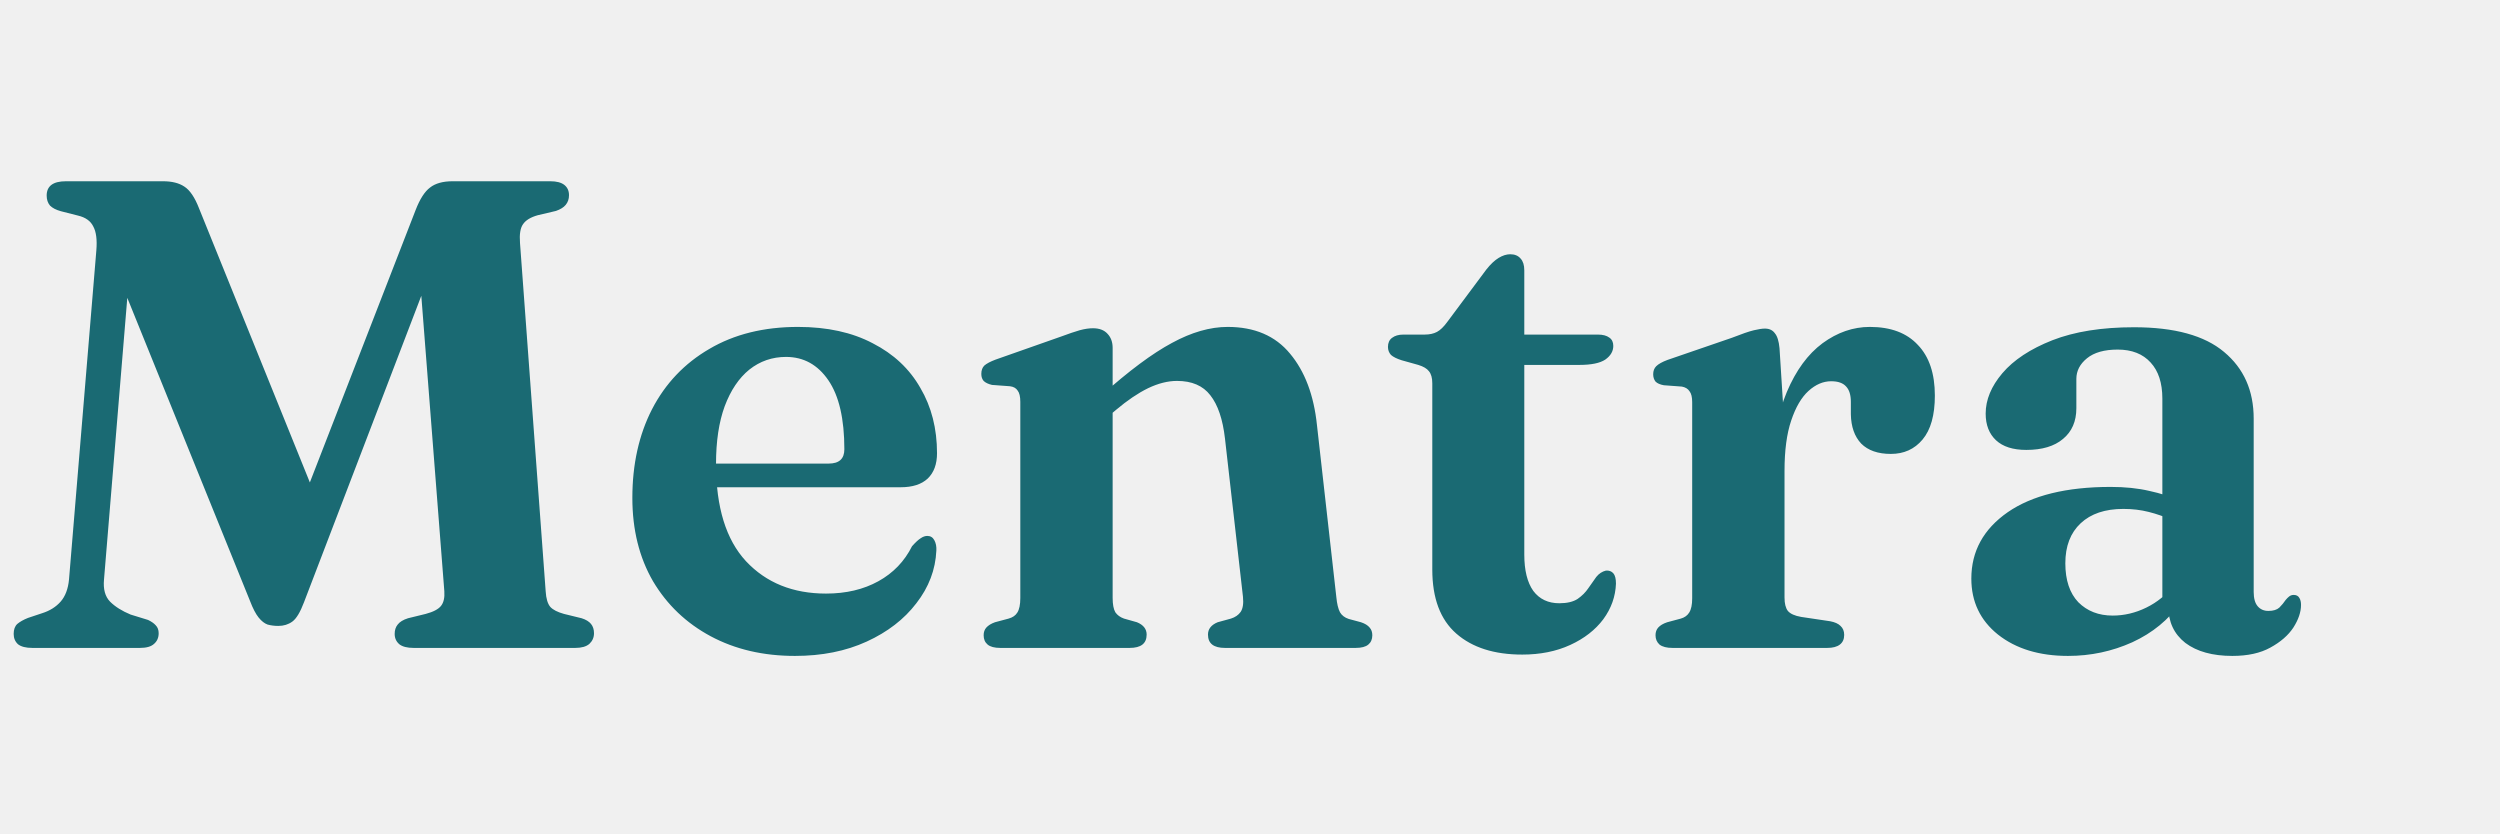
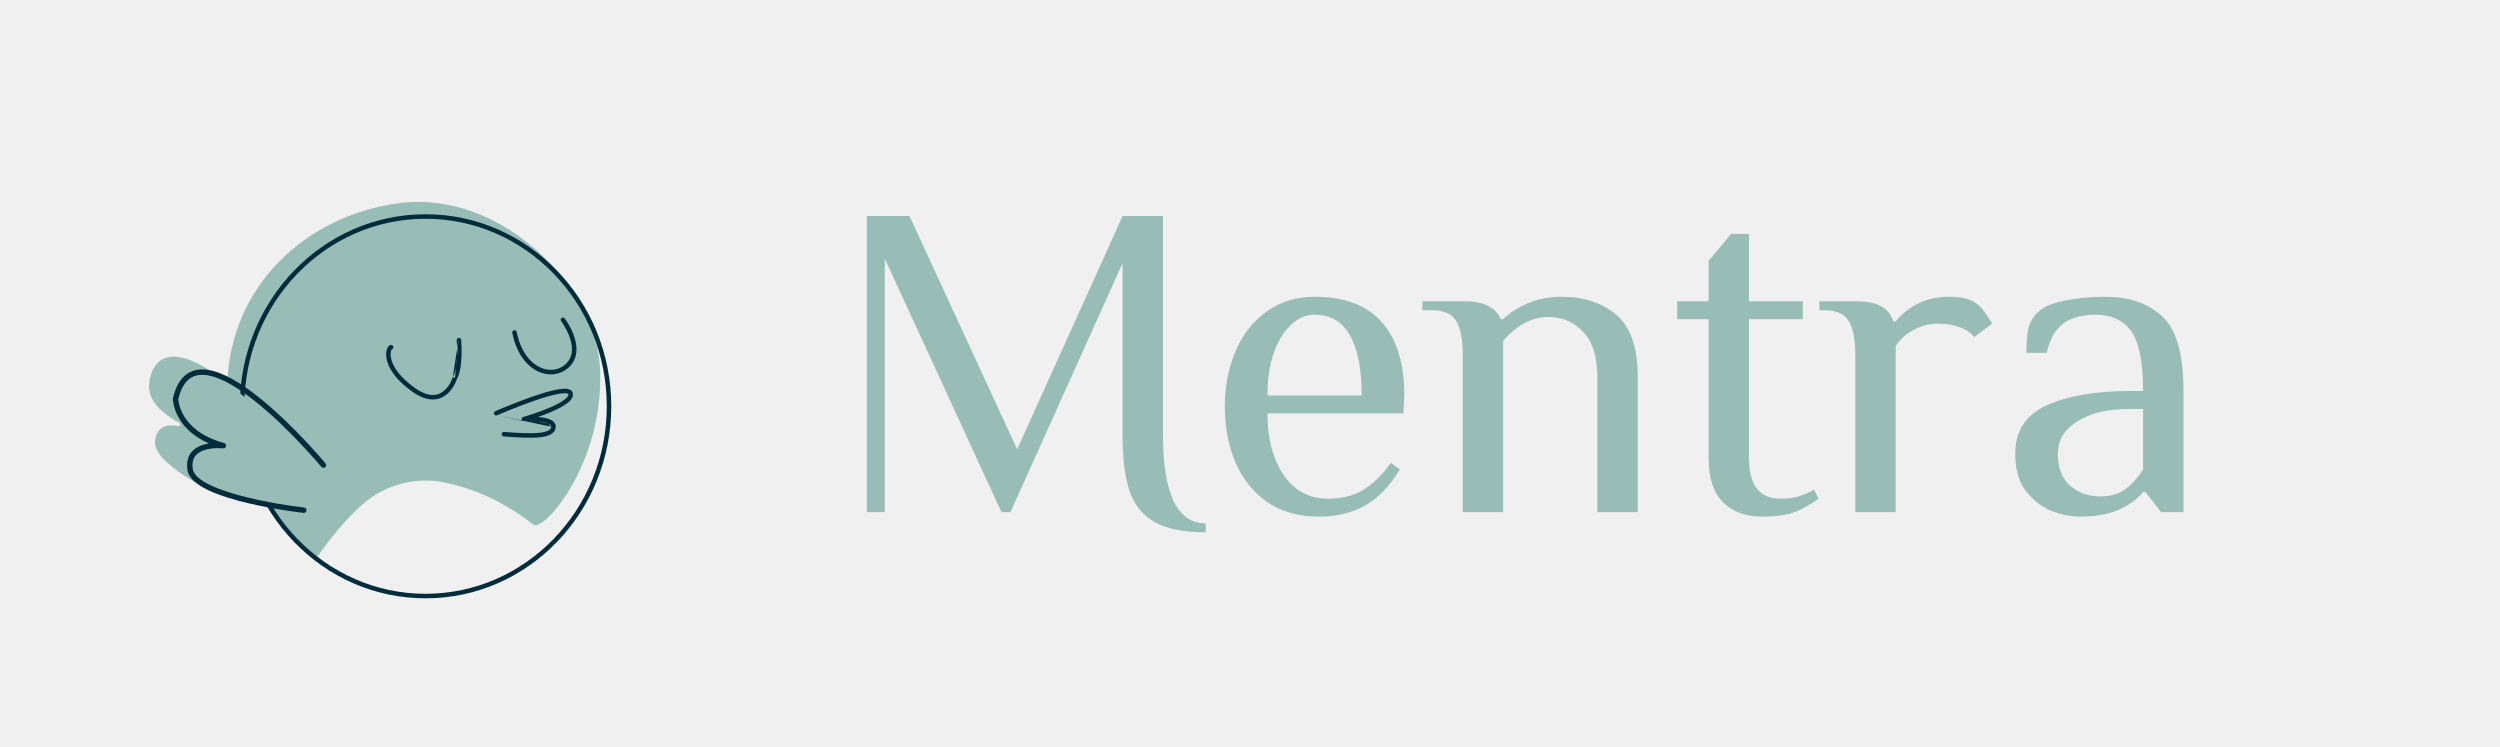
- <svg xmlns="http://www.w3.org/2000/svg" width="120" height="40" viewBox="0 0 120 40" fill="none">
-   <path d="M15.536 24.796L14.032 25.324L19.952 10.076C20.155 9.553 20.384 9.196 20.64 9.004C20.896 8.801 21.259 8.7 21.728 8.7H26.416C26.715 8.7 26.939 8.759 27.088 8.876C27.237 8.993 27.312 9.159 27.312 9.372C27.312 9.553 27.259 9.708 27.152 9.836C27.056 9.953 26.901 10.049 26.688 10.124L25.808 10.332C25.467 10.428 25.232 10.572 25.104 10.764C24.976 10.945 24.928 11.244 24.96 11.66L26.192 28.38C26.213 28.732 26.288 28.983 26.416 29.132C26.544 29.271 26.763 29.383 27.072 29.468L27.92 29.676C28.123 29.74 28.272 29.831 28.368 29.948C28.464 30.065 28.512 30.215 28.512 30.396C28.512 30.599 28.437 30.769 28.288 30.908C28.139 31.036 27.915 31.1 27.616 31.1H19.856C19.547 31.1 19.317 31.041 19.168 30.924C19.019 30.796 18.944 30.631 18.944 30.428C18.944 30.247 18.992 30.097 19.088 29.98C19.184 29.852 19.349 29.751 19.584 29.676L20.432 29.468C20.795 29.372 21.04 29.244 21.168 29.084C21.296 28.924 21.349 28.689 21.328 28.38L20 11.34L21.36 11.228L14.592 28.908C14.411 29.388 14.224 29.697 14.032 29.836C13.84 29.975 13.616 30.044 13.36 30.044C13.179 30.044 13.008 30.023 12.848 29.98C12.699 29.927 12.555 29.815 12.416 29.644C12.277 29.473 12.139 29.207 12 28.844L5.056 11.692L6.368 11.18L4.992 27.82C4.949 28.279 5.045 28.631 5.28 28.876C5.525 29.121 5.856 29.329 6.272 29.5L7.104 29.756C7.264 29.831 7.387 29.916 7.472 30.012C7.568 30.108 7.616 30.236 7.616 30.396C7.616 30.609 7.541 30.78 7.392 30.908C7.253 31.036 7.029 31.1 6.72 31.1H1.552C1.243 31.1 1.013 31.041 0.864 30.924C0.725 30.796 0.656 30.631 0.656 30.428C0.656 30.215 0.715 30.055 0.832 29.948C0.96 29.841 1.131 29.745 1.344 29.66L2.016 29.436C2.389 29.319 2.688 29.132 2.912 28.876C3.136 28.62 3.269 28.268 3.312 27.82L4.624 12.028C4.667 11.516 4.619 11.132 4.48 10.876C4.352 10.609 4.107 10.433 3.744 10.348L2.928 10.14C2.693 10.076 2.517 9.985 2.4 9.868C2.293 9.74 2.24 9.58 2.24 9.388C2.24 8.929 2.549 8.7 3.168 8.7H7.824C8.251 8.7 8.592 8.785 8.848 8.956C9.115 9.127 9.349 9.473 9.552 9.996L15.536 24.796ZM44.977 21.756C44.977 22.279 44.828 22.684 44.529 22.972C44.231 23.249 43.799 23.388 43.233 23.388H33.249V22.252H39.777C40.279 22.252 40.529 22.023 40.529 21.564C40.529 20.103 40.273 18.999 39.761 18.252C39.249 17.505 38.572 17.132 37.729 17.132C37.068 17.132 36.481 17.335 35.969 17.74C35.468 18.145 35.073 18.732 34.785 19.5C34.508 20.257 34.369 21.18 34.369 22.268C34.369 24.348 34.849 25.905 35.809 26.94C36.78 27.975 38.06 28.492 39.649 28.492C40.609 28.492 41.447 28.295 42.161 27.9C42.876 27.505 43.415 26.945 43.777 26.22C43.948 26.028 44.087 25.9 44.193 25.836C44.3 25.761 44.407 25.724 44.513 25.724C44.663 25.724 44.775 25.793 44.849 25.932C44.924 26.071 44.956 26.236 44.945 26.428C44.903 27.345 44.583 28.188 43.985 28.956C43.399 29.724 42.604 30.337 41.601 30.796C40.599 31.255 39.452 31.484 38.161 31.484C36.636 31.484 35.287 31.169 34.113 30.54C32.94 29.911 32.017 29.031 31.345 27.9C30.684 26.759 30.353 25.425 30.353 23.9C30.353 22.289 30.668 20.871 31.297 19.644C31.937 18.407 32.855 17.441 34.049 16.748C35.244 16.044 36.663 15.692 38.305 15.692C39.703 15.692 40.897 15.953 41.889 16.476C42.892 16.988 43.655 17.703 44.177 18.62C44.711 19.527 44.977 20.572 44.977 21.756ZM53.407 16.7V28.7C53.407 29.009 53.45 29.239 53.535 29.388C53.631 29.527 53.77 29.628 53.951 29.692L54.575 29.868C54.885 29.996 55.039 30.193 55.039 30.46C55.039 30.887 54.767 31.1 54.223 31.1H48.015C47.738 31.1 47.535 31.047 47.407 30.94C47.279 30.833 47.215 30.684 47.215 30.492C47.215 30.343 47.258 30.22 47.343 30.124C47.439 30.017 47.578 29.932 47.759 29.868L48.415 29.692C48.607 29.639 48.746 29.543 48.831 29.404C48.927 29.255 48.975 29.02 48.975 28.7V19.292C48.975 19.036 48.933 18.855 48.847 18.748C48.773 18.631 48.65 18.561 48.479 18.54L47.615 18.476C47.434 18.433 47.301 18.369 47.215 18.284C47.141 18.199 47.103 18.087 47.103 17.948C47.103 17.777 47.151 17.644 47.247 17.548C47.354 17.452 47.535 17.356 47.791 17.26L50.927 16.156C51.301 16.017 51.599 15.916 51.823 15.852C52.058 15.788 52.271 15.756 52.463 15.756C52.773 15.756 53.007 15.847 53.167 16.028C53.327 16.199 53.407 16.423 53.407 16.7ZM52.927 20.22L52.255 19.532L52.879 18.972C54.191 17.799 55.317 16.961 56.255 16.46C57.194 15.948 58.085 15.692 58.927 15.692C60.218 15.692 61.215 16.119 61.919 16.972C62.634 17.825 63.066 18.972 63.215 20.412L64.143 28.652C64.175 28.983 64.234 29.228 64.319 29.388C64.405 29.537 64.543 29.644 64.735 29.708L65.327 29.868C65.519 29.932 65.658 30.017 65.743 30.124C65.829 30.22 65.871 30.343 65.871 30.492C65.871 30.684 65.807 30.833 65.679 30.94C65.551 31.047 65.349 31.1 65.071 31.1H58.799C58.255 31.1 57.983 30.887 57.983 30.46C57.983 30.193 58.138 29.996 58.447 29.868L59.087 29.692C59.29 29.628 59.445 29.521 59.551 29.372C59.658 29.212 59.695 28.972 59.663 28.652L58.799 21.052C58.693 20.124 58.458 19.431 58.095 18.972C57.743 18.513 57.21 18.284 56.495 18.284C56.058 18.284 55.594 18.401 55.103 18.636C54.623 18.871 54.111 19.217 53.567 19.676L52.927 20.22ZM68.078 17.516L67.278 17.292C67.043 17.217 66.872 17.132 66.766 17.036C66.67 16.929 66.622 16.801 66.622 16.652C66.622 16.46 66.686 16.316 66.814 16.22C66.952 16.113 67.134 16.06 67.358 16.06H68.382C68.616 16.06 68.814 16.017 68.974 15.932C69.134 15.847 69.299 15.687 69.47 15.452L71.342 12.94C71.544 12.684 71.742 12.497 71.934 12.38C72.126 12.263 72.312 12.204 72.494 12.204C72.707 12.204 72.872 12.273 72.99 12.412C73.107 12.54 73.166 12.727 73.166 12.972V26.62C73.166 27.377 73.31 27.959 73.598 28.364C73.896 28.759 74.312 28.956 74.846 28.956C75.219 28.956 75.512 28.887 75.726 28.748C75.939 28.599 76.11 28.428 76.238 28.236C76.376 28.033 76.504 27.852 76.622 27.692C76.75 27.532 76.904 27.431 77.086 27.388C77.235 27.377 77.352 27.42 77.438 27.516C77.523 27.612 77.566 27.777 77.566 28.012C77.544 28.631 77.342 29.201 76.958 29.724C76.574 30.236 76.046 30.647 75.374 30.956C74.702 31.265 73.934 31.42 73.07 31.42C71.726 31.42 70.67 31.084 69.902 30.412C69.134 29.74 68.75 28.716 68.75 27.34V18.396C68.75 18.14 68.696 17.948 68.59 17.82C68.494 17.692 68.323 17.591 68.078 17.516ZM71.438 17.516L71.454 16.06H76.702C76.936 16.06 77.118 16.108 77.246 16.204C77.374 16.289 77.438 16.423 77.438 16.604C77.438 16.86 77.31 17.079 77.054 17.26C76.798 17.431 76.382 17.516 75.806 17.516H71.438ZM85.113 22.668C85.113 21.132 85.332 19.847 85.769 18.812C86.207 17.777 86.777 16.999 87.481 16.476C88.196 15.953 88.953 15.692 89.753 15.692C90.756 15.692 91.524 15.98 92.057 16.556C92.601 17.121 92.873 17.932 92.873 18.988C92.873 19.927 92.676 20.631 92.281 21.1C91.897 21.559 91.391 21.788 90.761 21.788C90.143 21.788 89.668 21.623 89.337 21.292C89.017 20.951 88.852 20.481 88.841 19.884V19.292C88.841 18.961 88.767 18.716 88.617 18.556C88.468 18.385 88.228 18.3 87.897 18.3C87.513 18.3 87.151 18.455 86.809 18.764C86.468 19.073 86.191 19.548 85.977 20.188C85.764 20.817 85.657 21.623 85.657 22.604L85.113 22.668ZM85.417 16.716L85.657 20.508V28.684C85.657 28.972 85.711 29.185 85.817 29.324C85.935 29.463 86.148 29.559 86.457 29.612L87.849 29.82C88.073 29.863 88.239 29.937 88.345 30.044C88.463 30.151 88.521 30.295 88.521 30.476C88.521 30.679 88.452 30.833 88.313 30.94C88.175 31.047 87.972 31.1 87.705 31.1H80.281C80.004 31.1 79.796 31.047 79.657 30.94C79.529 30.823 79.465 30.673 79.465 30.492C79.465 30.343 79.508 30.22 79.593 30.124C79.689 30.017 79.833 29.932 80.025 29.868L80.681 29.692C80.863 29.639 80.996 29.543 81.081 29.404C81.177 29.255 81.225 29.025 81.225 28.716V19.308C81.225 19.063 81.183 18.887 81.097 18.78C81.023 18.663 80.9 18.588 80.729 18.556L79.865 18.492C79.684 18.46 79.551 18.401 79.465 18.316C79.391 18.22 79.353 18.103 79.353 17.964C79.353 17.804 79.401 17.676 79.497 17.58C79.604 17.473 79.785 17.372 80.041 17.276L83.113 16.22C83.604 16.028 83.961 15.905 84.185 15.852C84.409 15.799 84.585 15.772 84.713 15.772C84.927 15.772 85.087 15.847 85.193 15.996C85.311 16.135 85.385 16.375 85.417 16.716ZM104.081 29.116V28.812L103.793 28.764V19.132C103.793 18.385 103.606 17.809 103.233 17.404C102.859 16.988 102.331 16.78 101.649 16.78C101.009 16.78 100.518 16.919 100.177 17.196C99.835 17.473 99.665 17.804 99.665 18.188V19.596C99.665 20.225 99.451 20.716 99.025 21.068C98.609 21.42 98.022 21.596 97.264 21.596C96.624 21.596 96.139 21.441 95.808 21.132C95.478 20.823 95.312 20.396 95.312 19.852C95.312 19.191 95.579 18.545 96.112 17.916C96.656 17.276 97.457 16.748 98.513 16.332C99.579 15.916 100.886 15.708 102.433 15.708C104.374 15.708 105.814 16.103 106.753 16.892C107.702 17.681 108.177 18.748 108.177 20.092V28.412C108.177 28.721 108.241 28.951 108.369 29.1C108.497 29.249 108.667 29.324 108.881 29.324C109.115 29.324 109.291 29.271 109.409 29.164C109.526 29.047 109.627 28.924 109.713 28.796C109.766 28.732 109.819 28.679 109.873 28.636C109.937 28.583 110.011 28.556 110.097 28.556C110.225 28.556 110.315 28.604 110.369 28.7C110.422 28.785 110.449 28.897 110.449 29.036C110.449 29.377 110.326 29.74 110.081 30.124C109.835 30.497 109.467 30.817 108.977 31.084C108.497 31.351 107.889 31.484 107.153 31.484C106.203 31.484 105.451 31.276 104.897 30.86C104.353 30.433 104.081 29.852 104.081 29.116ZM94.624 27.772C94.624 26.46 95.206 25.399 96.368 24.588C97.542 23.777 99.19 23.372 101.312 23.372C102.006 23.372 102.625 23.436 103.169 23.564C103.713 23.681 104.187 23.836 104.593 24.028L104.273 24.972C103.899 24.801 103.521 24.668 103.137 24.572C102.763 24.476 102.358 24.428 101.921 24.428C101.046 24.428 100.363 24.657 99.873 25.116C99.382 25.575 99.136 26.215 99.136 27.036C99.136 27.847 99.344 28.471 99.76 28.908C100.187 29.335 100.737 29.548 101.409 29.548C101.963 29.548 102.502 29.42 103.025 29.164C103.547 28.908 103.985 28.551 104.337 28.092L104.673 28.924C104.097 29.745 103.323 30.38 102.352 30.828C101.382 31.265 100.353 31.484 99.264 31.484C97.888 31.484 96.769 31.143 95.904 30.46C95.051 29.777 94.624 28.881 94.624 27.772Z" fill="#1A6A73" />
+ <svg xmlns="http://www.w3.org/2000/svg" width="154" height="46" viewBox="0 0 154 46" fill="none">
+   <path d="M36.974 22.923C36.858 17.762 30.931 11.693 24.593 12.512C18.907 13.247 14.11 17.594 14.001 23.797C13.999 23.882 14.313 23.852 14.25 23.797C13.434 23.092 9.967 20.372 9.235 23.296C9.223 23.343 9.236 23.247 9.235 23.296C9.229 23.638 8.701 24.753 11.052 26.056C11.149 26.11 11.098 26.264 10.989 26.244C10.245 26.108 9.627 26.319 9.551 27.176C9.428 28.546 12.944 30.234 13.447 30.43C13.482 30.444 13.353 30.068 13.355 30.107C13.357 30.127 13.359 30.153 13.361 30.183C13.41 30.154 14.652 30.696 14.657 30.703C15.055 31.234 14.396 30.728 15.005 30.742C15.751 30.758 16.468 30.928 17.203 31.037C17.123 31.084 17.043 31.132 16.963 31.18C16.696 31.379 16.646 31.537 16.916 31.808C17.173 32.068 17.427 32.296 17.653 32.592C18.091 33.168 18.541 33.629 19.142 34.02C19.247 34.089 19.409 34.187 19.543 34.302C20.375 33.115 21.31 31.976 22.299 31.099C23.682 29.875 25.524 29.36 27.314 29.706C28.768 29.987 30.765 30.677 32.861 32.32C33.109 32.515 33.758 31.901 33.973 31.667C35.155 30.374 37.071 27.222 36.974 22.923Z" fill="#98BDB6" />
+   <path fill-rule="evenodd" clip-rule="evenodd" d="M20.052 28.545C20.052 28.545 20.052 28.545 19.924 28.652C19.796 28.758 19.796 28.758 19.796 28.758L19.796 28.758L19.795 28.757L19.791 28.752C19.787 28.747 19.782 28.741 19.774 28.732C19.76 28.715 19.738 28.689 19.709 28.655C19.652 28.588 19.567 28.49 19.459 28.366C19.243 28.12 18.932 27.774 18.555 27.375C17.801 26.576 16.786 25.57 15.734 24.732C14.675 23.888 13.606 23.237 12.741 23.112C12.316 23.05 11.956 23.118 11.667 23.338C11.377 23.559 11.135 23.949 10.984 24.585C10.985 24.597 10.986 24.617 10.988 24.642C10.993 24.694 11.004 24.771 11.025 24.868C11.068 25.06 11.155 25.327 11.328 25.619C11.674 26.2 12.374 26.896 13.809 27.293C13.893 27.317 13.945 27.401 13.928 27.486C13.912 27.571 13.832 27.63 13.746 27.619L13.745 27.619L13.745 27.619L13.741 27.619C13.739 27.619 13.736 27.618 13.732 27.618C13.729 27.618 13.727 27.617 13.724 27.617C13.708 27.616 13.685 27.614 13.655 27.612C13.596 27.608 13.51 27.604 13.409 27.605C13.203 27.607 12.938 27.627 12.684 27.696C12.428 27.766 12.2 27.883 12.05 28.065C11.905 28.242 11.816 28.502 11.877 28.899C11.901 29.065 12.006 29.235 12.199 29.408C12.392 29.581 12.661 29.746 12.988 29.9C13.641 30.21 14.495 30.465 15.35 30.668C16.203 30.871 17.049 31.02 17.682 31.118C17.999 31.168 18.262 31.204 18.445 31.228C18.537 31.24 18.609 31.249 18.658 31.255C18.683 31.258 18.701 31.26 18.714 31.262C18.72 31.262 18.725 31.263 18.728 31.263L18.732 31.264L18.732 31.264L18.733 31.264C18.733 31.264 18.733 31.264 18.714 31.429C18.695 31.595 18.695 31.595 18.695 31.595L18.695 31.595L18.694 31.595L18.69 31.595C18.687 31.594 18.682 31.593 18.675 31.593C18.662 31.591 18.643 31.589 18.618 31.586C18.568 31.58 18.495 31.571 18.402 31.558C18.216 31.534 17.951 31.497 17.631 31.448C16.993 31.349 16.137 31.198 15.273 30.993C14.41 30.788 13.53 30.526 12.846 30.202C12.504 30.04 12.203 29.859 11.977 29.657C11.752 29.455 11.588 29.22 11.547 28.949C11.475 28.475 11.578 28.116 11.793 27.854C12.003 27.597 12.305 27.455 12.595 27.375C12.688 27.349 12.781 27.33 12.872 27.315C11.903 26.89 11.353 26.312 11.042 25.79C10.847 25.462 10.749 25.161 10.7 24.94C10.675 24.83 10.663 24.739 10.657 24.675C10.653 24.643 10.652 24.617 10.651 24.599C10.65 24.59 10.65 24.583 10.65 24.578C10.65 24.575 10.65 24.573 10.65 24.571L10.65 24.569L10.65 24.568L10.65 24.568C10.65 24.568 10.65 24.568 10.817 24.568H10.65C10.65 24.555 10.651 24.542 10.654 24.53C10.815 23.839 11.089 23.359 11.465 23.073C11.844 22.785 12.302 22.711 12.789 22.782C13.749 22.921 14.879 23.625 15.941 24.471C17.011 25.323 18.039 26.342 18.798 27.146C19.178 27.548 19.491 27.898 19.709 28.147C19.819 28.271 19.904 28.37 19.963 28.439C19.992 28.473 20.014 28.499 20.029 28.517C20.037 28.526 20.043 28.533 20.047 28.538L20.051 28.543L20.052 28.545ZM18.714 31.429L18.695 31.595C18.787 31.605 18.869 31.54 18.88 31.448C18.89 31.357 18.824 31.274 18.733 31.264L18.714 31.429ZM20.031 28.78C19.96 28.839 19.855 28.829 19.796 28.758L19.924 28.652L20.052 28.545C20.111 28.616 20.102 28.721 20.031 28.78Z" fill="#002C3C" />
+   <path fill-rule="evenodd" clip-rule="evenodd" d="M30.622 25.583C30.622 25.583 30.622 25.583 30.566 25.456C30.51 25.329 30.51 25.329 30.51 25.329L30.523 25.323C30.532 25.32 30.544 25.314 30.56 25.307C30.593 25.293 30.64 25.273 30.701 25.247C30.822 25.196 30.994 25.123 31.202 25.038C31.618 24.868 32.175 24.649 32.738 24.452C33.3 24.255 33.875 24.078 34.324 23.995C34.547 23.954 34.751 23.934 34.909 23.951C35.059 23.967 35.232 24.026 35.281 24.203L35.281 24.203C35.32 24.347 35.271 24.481 35.191 24.592C35.112 24.702 34.994 24.805 34.858 24.899C34.584 25.089 34.207 25.269 33.833 25.424C33.594 25.522 33.354 25.611 33.137 25.686C33.16 25.688 33.184 25.69 33.207 25.692C33.441 25.714 33.688 25.756 33.877 25.837C34.062 25.916 34.246 26.058 34.232 26.3C34.22 26.506 34.103 26.657 33.926 26.757C33.756 26.852 33.524 26.907 33.253 26.936C32.707 26.994 31.94 26.956 31.029 26.884C30.953 26.878 30.895 26.811 30.901 26.735C30.908 26.658 30.974 26.601 31.051 26.607C31.965 26.68 32.707 26.715 33.223 26.66C33.482 26.632 33.669 26.583 33.79 26.515C33.903 26.451 33.949 26.376 33.955 26.284M32.278 25.958C32.207 25.963 32.144 25.913 32.132 25.843C32.119 25.773 32.162 25.705 32.23 25.686L32.232 25.691C32.23 25.686 32.23 25.686 32.23 25.686L32.232 25.685L32.239 25.683C32.244 25.682 32.253 25.679 32.264 25.676C32.286 25.67 32.318 25.66 32.36 25.648C32.443 25.623 32.561 25.586 32.702 25.54C32.985 25.448 33.359 25.318 33.727 25.167C34.096 25.015 34.451 24.844 34.699 24.671C34.824 24.585 34.913 24.503 34.965 24.43C35.017 24.358 35.022 24.31 35.013 24.276C35.012 24.273 35.01 24.267 34.994 24.257C34.974 24.246 34.938 24.234 34.879 24.227C34.761 24.214 34.59 24.228 34.375 24.268C33.947 24.347 33.389 24.518 32.83 24.714C32.272 24.909 31.72 25.126 31.307 25.295C31.101 25.38 30.929 25.452 30.809 25.503C30.75 25.528 30.703 25.548 30.671 25.562C30.655 25.569 30.642 25.574 30.634 25.578L30.622 25.583M30.439 25.512C30.408 25.442 30.44 25.36 30.51 25.329L30.566 25.456L30.622 25.583C30.552 25.614 30.47 25.582 30.439 25.512ZM32.278 25.958L32.278 25.958L32.278 25.958ZM32.278 25.958L32.279 25.958L32.278 25.958ZM32.279 25.958L32.282 25.958L32.279 25.958ZM32.282 25.958C32.286 25.957 32.291 25.957 32.297 25.957L32.282 25.958ZM32.297 25.957C32.31 25.956 32.33 25.955 32.355 25.954L32.297 25.957ZM32.355 25.954C32.404 25.952 32.475 25.949 32.56 25.948L32.355 25.954ZM32.56 25.948C32.731 25.945 32.958 25.948 33.181 25.969L32.56 25.948ZM33.181 25.969C33.407 25.99 33.619 26.029 33.768 26.093L33.181 25.969ZM33.768 26.093C33.923 26.159 33.958 26.226 33.955 26.284L33.768 26.093Z" fill="#002C3C" />
+   <path fill-rule="evenodd" clip-rule="evenodd" d="M28.259 20.813C28.335 20.806 28.402 20.863 28.409 20.939L28.27 20.951C28.409 20.939 28.409 20.939 28.409 20.939L28.409 20.94L28.409 20.941L28.409 20.945C28.41 20.948 28.41 20.953 28.41 20.96C28.412 20.972 28.413 20.991 28.414 21.015C28.418 21.063 28.422 21.132 28.425 21.216C28.433 21.385 28.438 21.618 28.431 21.871C28.425 22.125 28.406 22.401 28.363 22.659C28.322 22.907 28.258 23.147 28.153 23.331C28.152 23.334 28.15 23.338 28.149 23.342C28.143 23.359 28.135 23.383 28.124 23.412C28.101 23.471 28.067 23.552 28.02 23.645C27.926 23.829 27.777 24.066 27.56 24.259C27.341 24.453 27.05 24.604 26.679 24.608C26.31 24.612 25.881 24.47 25.382 24.114C24.399 23.411 23.979 22.742 23.841 22.226C23.773 21.968 23.774 21.749 23.812 21.585C23.831 21.503 23.86 21.432 23.898 21.376C23.931 21.325 23.988 21.264 24.07 21.25C24.146 21.237 24.218 21.288 24.231 21.363C24.243 21.432 24.201 21.498 24.137 21.519C24.135 21.521 24.132 21.525 24.129 21.53C24.114 21.552 24.096 21.59 24.083 21.648C24.056 21.762 24.051 21.935 24.11 22.154C24.226 22.591 24.596 23.211 25.544 23.888C26.01 24.221 26.384 24.333 26.676 24.33C26.967 24.327 27.196 24.21 27.376 24.051C27.558 23.89 27.687 23.686 27.772 23.519C27.814 23.436 27.845 23.364 27.864 23.312C27.874 23.287 27.881 23.267 27.886 23.253C27.888 23.247 27.89 23.241 27.891 23.238C27.891 23.238 27.891 23.237 27.891 23.236C27.892 23.236 27.892 23.235 27.892 23.235L27.892 23.235C27.892 23.235 27.892 23.235 27.892 23.234C27.892 23.235 27.892 23.235 28.025 23.274M27.892 23.234C27.895 23.224 27.9 23.213 27.905 23.204C27.989 23.062 28.049 22.856 28.089 22.613C28.129 22.373 28.147 22.11 28.154 21.864C28.16 21.619 28.155 21.393 28.148 21.228C28.144 21.146 28.14 21.079 28.137 21.033C28.136 21.01 28.134 20.992 28.134 20.98C28.133 20.974 28.133 20.97 28.133 20.967L28.132 20.964L28.132 20.963L28.132 20.963C28.126 20.886 28.183 20.819 28.259 20.813M24.141 21.514C24.141 21.514 24.141 21.515 24.14 21.515C24.141 21.515 24.141 21.514 24.141 21.514Z" fill="#002C3C" />
+   <path fill-rule="evenodd" clip-rule="evenodd" d="M34.592 19.588C34.653 19.542 34.74 19.554 34.787 19.615L34.676 19.699C34.787 19.615 34.787 19.615 34.787 19.615L34.787 19.615L34.787 19.616L34.788 19.617L34.791 19.621C34.794 19.625 34.798 19.63 34.803 19.637C34.812 19.65 34.826 19.669 34.844 19.695C34.878 19.745 34.926 19.817 34.981 19.907C35.09 20.086 35.226 20.337 35.333 20.624C35.544 21.188 35.658 21.936 35.149 22.514C34.648 23.081 33.864 23.215 33.152 22.883C32.44 22.552 31.809 21.764 31.557 20.507C31.541 20.431 31.59 20.358 31.666 20.343C31.741 20.328 31.814 20.377 31.829 20.452C32.068 21.645 32.656 22.346 33.269 22.631C33.881 22.917 34.529 22.796 34.94 22.33C35.343 21.873 35.274 21.26 35.072 20.721C34.973 20.456 34.846 20.221 34.743 20.051C34.692 19.966 34.647 19.899 34.615 19.852C34.599 19.829 34.586 19.811 34.578 19.8C34.574 19.794 34.57 19.789 34.568 19.787L34.566 19.784L34.566 19.783L34.566 19.783C34.566 19.783 34.565 19.783 34.565 19.783M34.592 19.588C34.531 19.635 34.519 19.722 34.565 19.783L34.592 19.588Z" fill="#002C3C" />
+   <mask id="mask0_2404_2301" style="mask-type:luminance" maskUnits="userSpaceOnUse" x="14" y="12" width="27" height="26">
+     <path d="M15.773 25.027L14.25 23.797L16.047 15.464L23.417 12.306L33.868 13.804L39.186 19.059L40.37 31.284L35.155 37.192L20.943 37.683L15.599 32.945L15.415 30.767L17.204 31.036L15.773 25.027Z" fill="white" />
+   </mask>
+   <g mask="url(#mask0_2404_2301)">
+     <path fill-rule="evenodd" clip-rule="evenodd" d="M26.213 13.476C20.052 13.476 15.05 18.643 15.05 25.027C15.05 31.411 20.052 36.578 26.213 36.578C32.374 36.578 37.377 31.411 37.377 25.027C37.377 18.643 32.374 13.476 26.213 13.476ZM14.772 25.027C14.772 18.499 19.89 13.198 26.213 13.198C32.536 13.198 37.654 18.499 37.654 25.027C37.654 31.556 32.536 36.856 26.213 36.856C19.89 36.856 14.772 31.556 14.772 25.027Z" fill="#002C3C" />
+   </g>
+   <path d="M128.145 31.824C127.556 31.824 126.957 31.704 126.349 31.465C125.741 31.207 125.216 30.792 124.773 30.221C124.35 29.65 124.138 28.894 124.138 27.954C124.138 26.554 124.783 25.559 126.072 24.97C127.381 24.38 129.085 24.085 131.186 24.085H132.015C132.015 22.279 131.766 21.045 131.268 20.381C130.771 19.718 130.052 19.387 129.113 19.387C128.284 19.387 127.62 19.562 127.123 19.912C126.625 20.262 126.275 20.87 126.072 21.736H124.829C124.829 21.109 124.866 20.621 124.939 20.271C125.013 19.902 125.206 19.562 125.52 19.248C125.851 18.917 126.395 18.677 127.15 18.53C127.924 18.364 128.763 18.281 129.665 18.281C131.158 18.281 132.337 18.686 133.203 19.497C134.069 20.289 134.502 21.819 134.502 24.085V31.548H133.12L132.153 30.304H132.015C131.683 30.728 131.195 31.087 130.55 31.382C129.905 31.677 129.103 31.824 128.145 31.824ZM129.389 30.58C129.997 30.58 130.504 30.433 130.909 30.138C131.315 29.843 131.683 29.438 132.015 28.922V25.191H131.186C129.822 25.191 128.744 25.449 127.952 25.965C127.16 26.462 126.763 27.125 126.763 27.954C126.763 28.802 127.012 29.456 127.51 29.917C128.026 30.359 128.652 30.58 129.389 30.58Z" fill="#98BDB6" />
+   <path d="M114.286 21.874C114.286 20.934 114.157 20.243 113.899 19.801C113.641 19.34 113.125 19.11 112.351 19.11H112.075V18.557H114.286C114.986 18.557 115.511 18.659 115.861 18.861C116.23 19.046 116.488 19.359 116.635 19.801H116.773C117.105 19.377 117.547 19.018 118.1 18.723C118.671 18.428 119.334 18.281 120.09 18.281C120.827 18.281 121.38 18.419 121.748 18.696C122.061 18.935 122.384 19.35 122.715 19.939L121.61 20.768C121.407 20.492 121.112 20.289 120.725 20.16C120.339 20.013 119.896 19.939 119.399 19.939C118.846 19.939 118.339 20.068 117.879 20.326C117.418 20.566 117.05 20.898 116.773 21.321V31.548H114.286V21.874Z" fill="#98BDB6" />
+   <path d="M108.567 31.824C107.536 31.824 106.725 31.529 106.135 30.939C105.546 30.35 105.251 29.447 105.251 28.231V19.663H103.316V18.557H105.251V16.07L106.633 14.412H107.738V18.557H111.055V19.663H107.738V28.231C107.738 29.889 108.383 30.718 109.673 30.718C110.115 30.718 110.484 30.672 110.779 30.58C111.092 30.488 111.414 30.35 111.746 30.166L112.022 30.718C111.599 31.032 111.129 31.299 110.613 31.52C110.097 31.723 109.415 31.824 108.567 31.824Z" fill="#98BDB6" />
+   <path d="M90.106 21.874C90.106 20.934 89.977 20.243 89.719 19.801C89.461 19.34 88.945 19.11 88.172 19.11H87.619V18.557H90.106C90.788 18.557 91.304 18.649 91.654 18.834C92.023 19.018 92.29 19.294 92.456 19.663H92.594C92.981 19.276 93.478 18.953 94.086 18.696C94.713 18.419 95.413 18.281 96.187 18.281C97.569 18.281 98.693 18.649 99.559 19.387C100.443 20.124 100.885 21.413 100.885 23.256V31.548H98.398V23.256C98.398 21.966 98.103 21.026 97.513 20.437C96.942 19.829 96.224 19.525 95.358 19.525C94.381 19.525 93.46 20.013 92.594 20.99V31.548H90.106V21.874Z" fill="#98BDB6" />
+   <path d="M81.254 31.824C80.001 31.824 78.942 31.529 78.076 30.939C77.21 30.331 76.556 29.521 76.113 28.507C75.671 27.476 75.45 26.324 75.45 25.052C75.45 23.799 75.671 22.657 76.113 21.625C76.556 20.593 77.191 19.783 78.02 19.193C78.868 18.585 79.854 18.281 80.978 18.281C82.839 18.281 84.221 18.806 85.124 19.856C86.045 20.888 86.506 22.39 86.506 24.361L86.45 25.467H78.076C78.076 27.015 78.407 28.277 79.071 29.254C79.734 30.23 80.646 30.718 81.807 30.718C82.673 30.718 83.401 30.534 83.99 30.166C84.599 29.797 85.16 29.244 85.676 28.507L86.229 28.922C85.621 29.935 84.912 30.672 84.101 31.133C83.29 31.594 82.341 31.824 81.254 31.824ZM83.88 24.361C83.88 22.74 83.64 21.506 83.161 20.658C82.682 19.81 81.954 19.387 80.978 19.387C80.425 19.387 79.928 19.608 79.485 20.05C79.043 20.474 78.693 21.063 78.435 21.819C78.195 22.574 78.076 23.422 78.076 24.361H83.88Z" fill="#98BDB6" />
+   <path d="M74.265 32.791C72.939 32.791 71.907 32.589 71.17 32.183C70.433 31.778 69.908 31.151 69.594 30.304C69.299 29.438 69.152 28.286 69.152 26.849V16.208L62.242 31.547H61.69L54.504 15.932V31.547H53.398V13.306H56.024L62.657 27.678L69.152 13.306H71.64V26.849C71.64 28.563 71.852 29.889 72.275 30.829C72.718 31.769 73.381 32.239 74.265 32.239V32.791Z" fill="#98BDB6" />
</svg>
